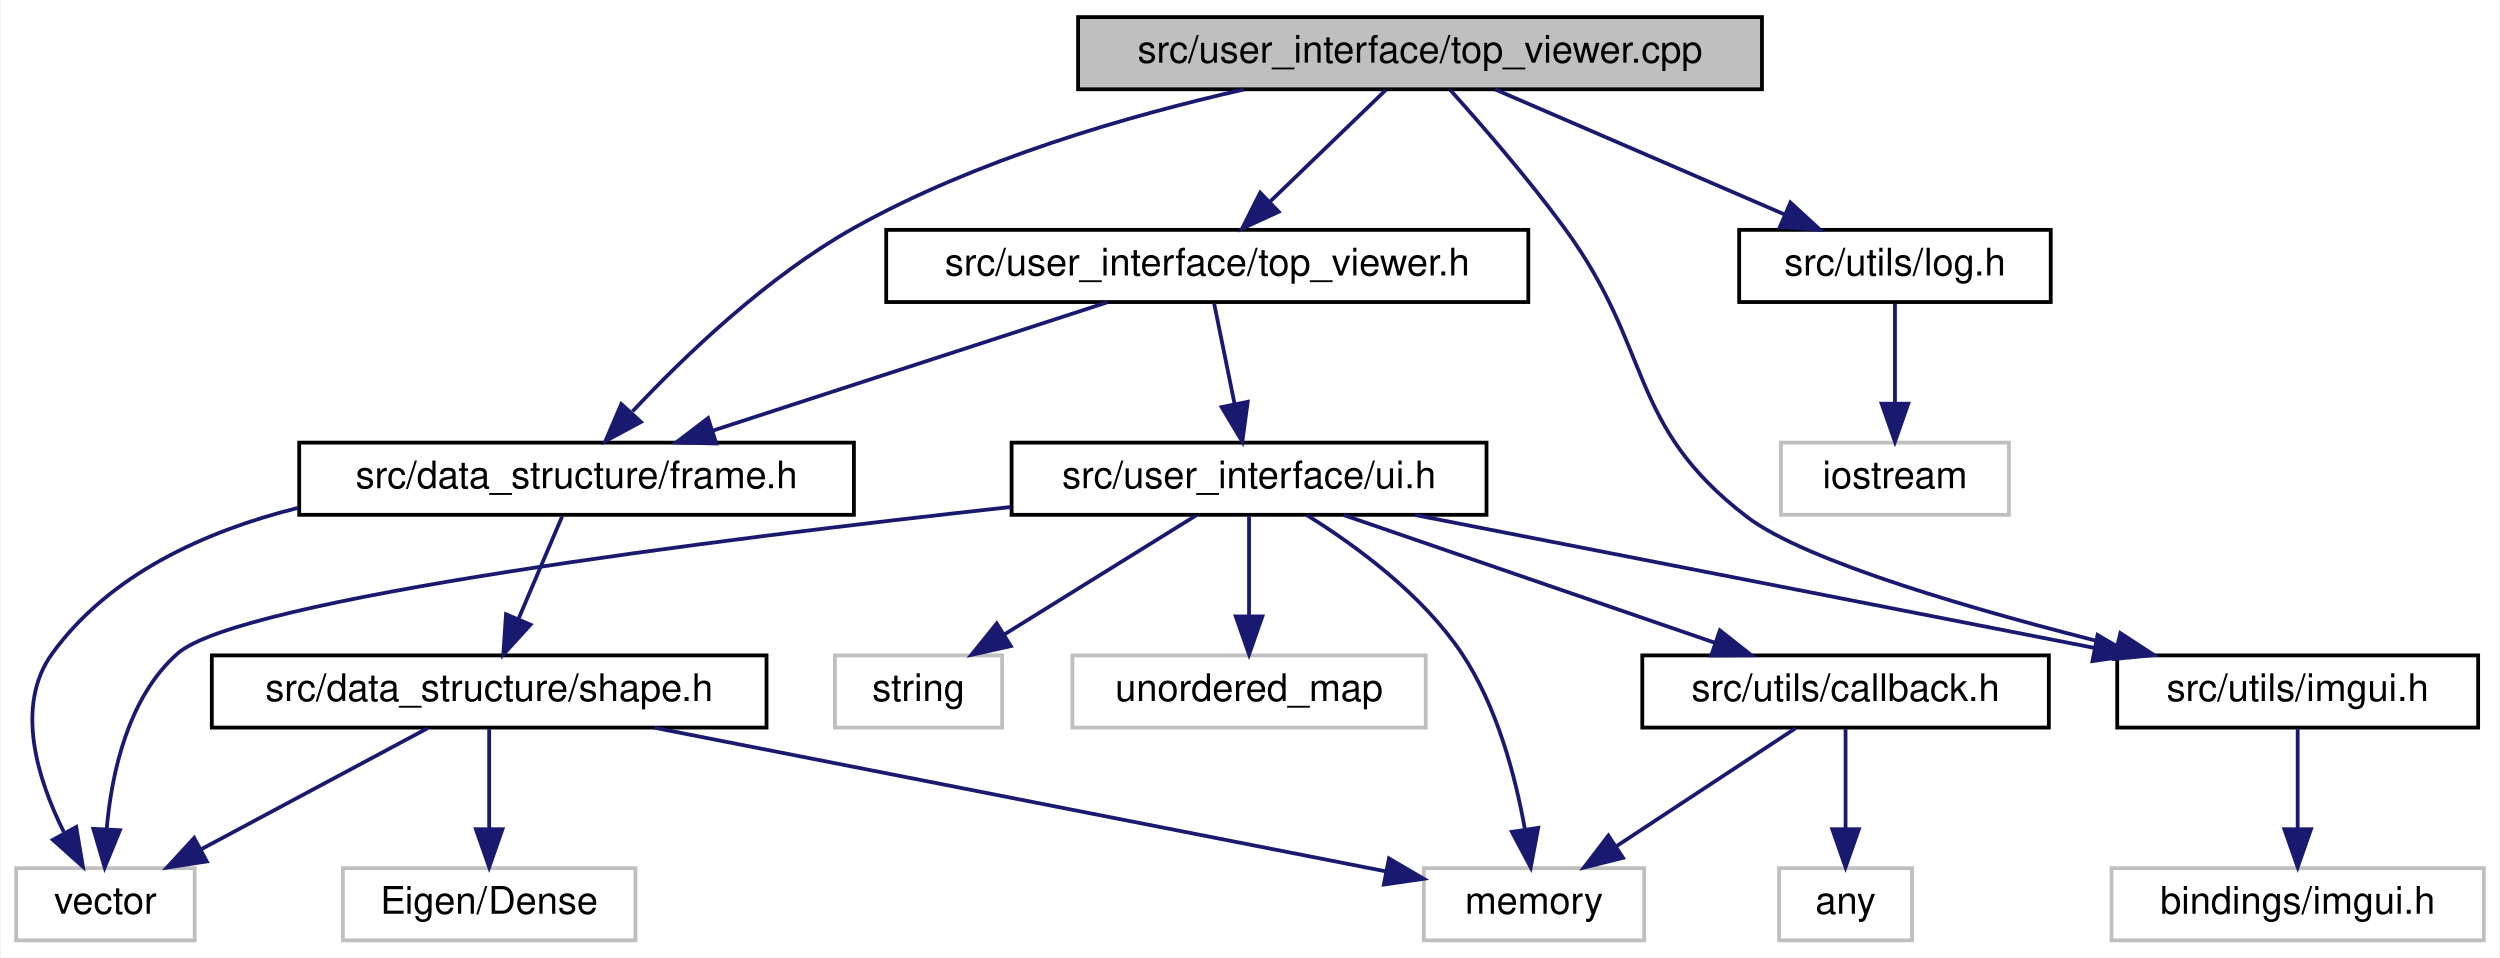
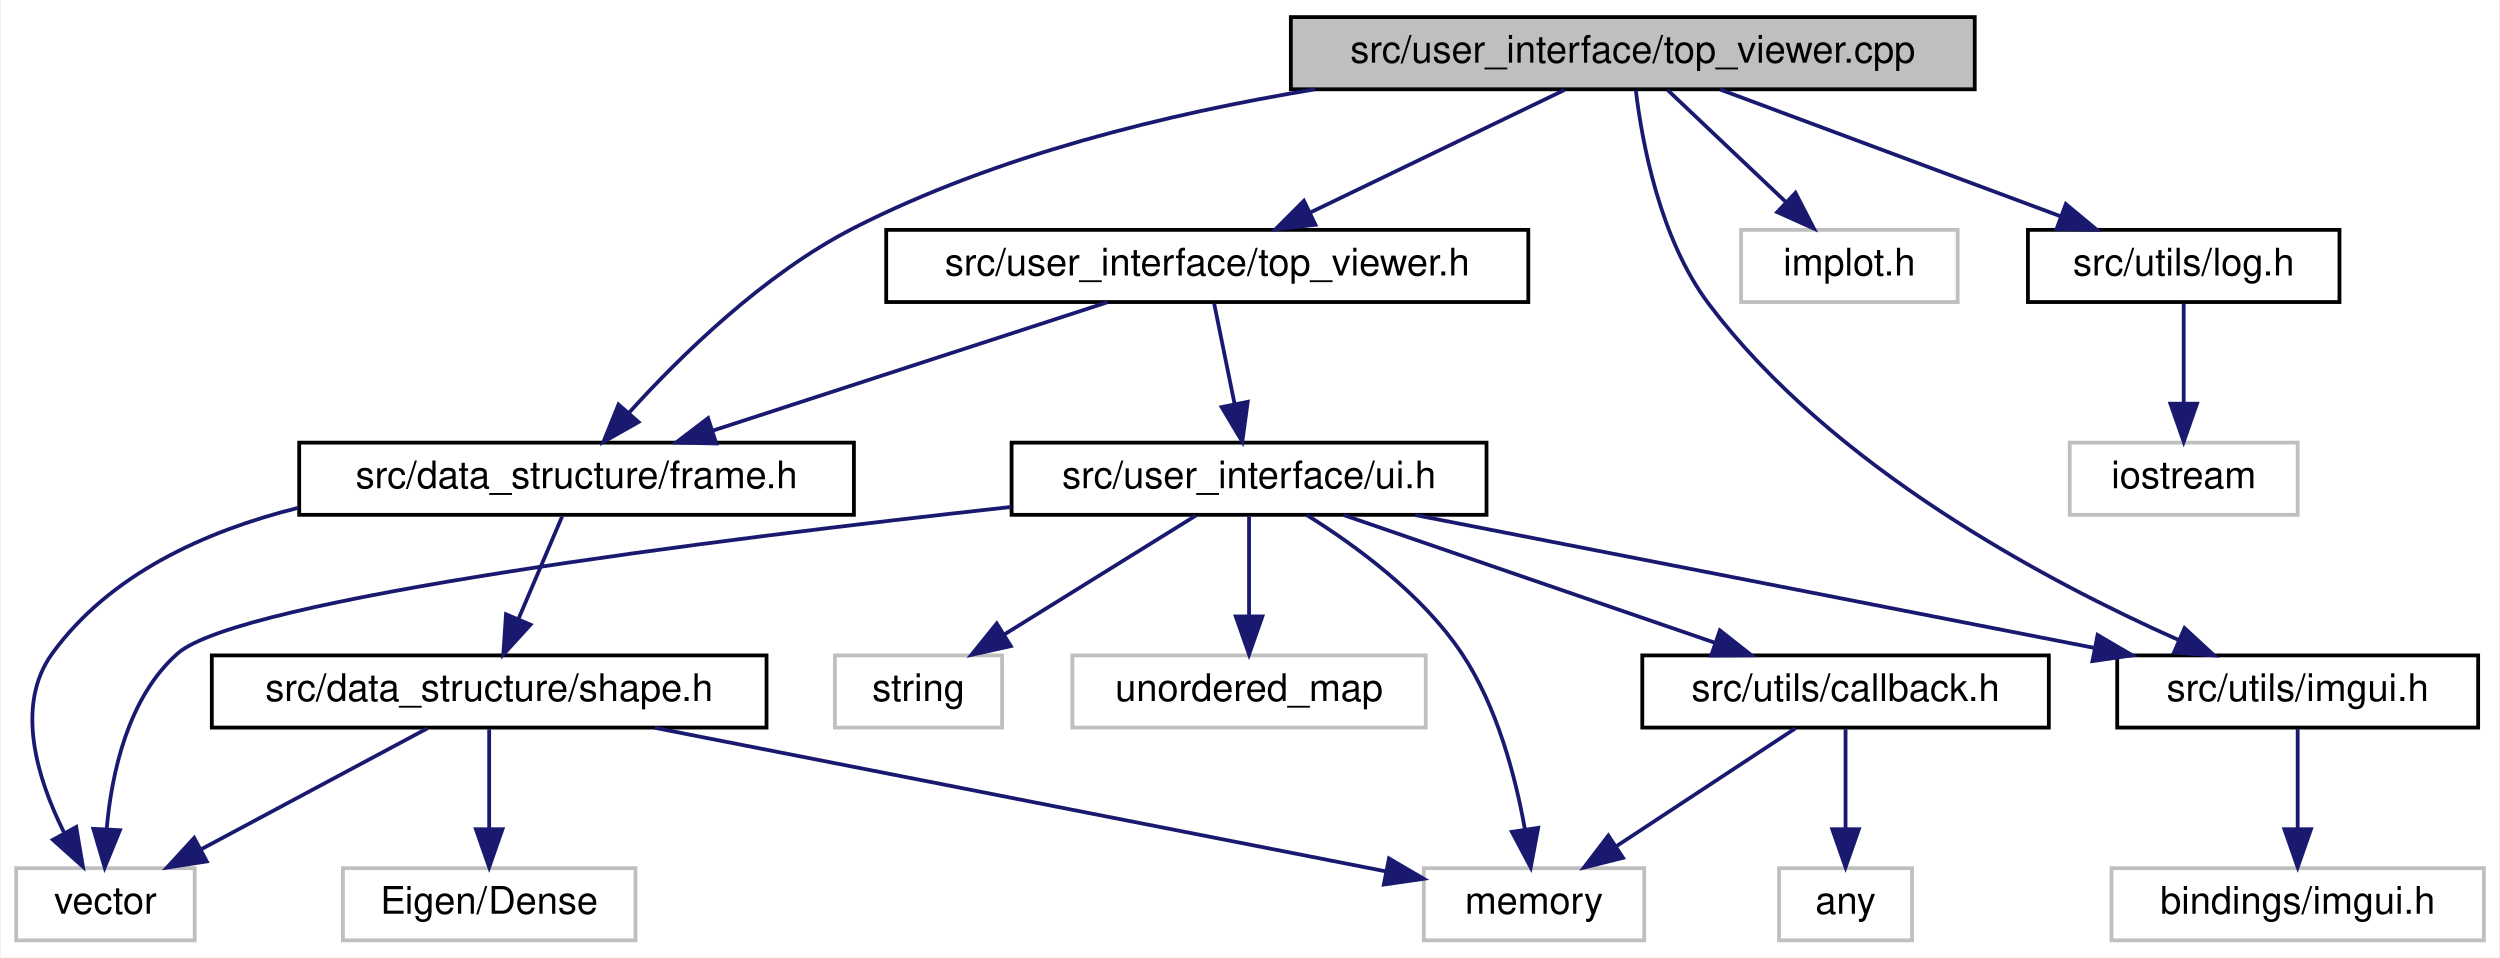
<svg xmlns="http://www.w3.org/2000/svg" xmlns:xlink="http://www.w3.org/1999/xlink" width="658pt" height="252pt" viewBox="0.00 0.00 657.50 252.00">
  <g id="graph0" class="graph" transform="scale(1 1) rotate(0) translate(4 248)">
    <polygon fill="white" stroke="transparent" points="-4,4 -4,-248 653.5,-248 653.5,4 -4,4" />
    <g id="node1" class="node">
      <g id="a_node1">
        <a xlink:title=" ">
-           <polygon fill="#bfbfbf" stroke="black" points="279.5,-224.5 279.5,-243.5 459.5,-243.5 459.5,-224.5 279.5,-224.5" />
-           <text text-anchor="middle" x="369.5" y="-231.5" font-family="Helvetica,sans-Serif" font-size="10.00">src/user_interface/top_viewer.cpp</text>
+           <polygon fill="#bfbfbf" stroke="black" points="335.5,-224.5 335.5,-243.5 515.5,-243.5 515.5,-224.5 335.5,-224.5" />
+           <text text-anchor="middle" x="425.5" y="-231.5" font-family="Helvetica,sans-Serif" font-size="10.00">src/user_interface/top_viewer.cpp</text>
        </a>
      </g>
    </g>
    <g id="node2" class="node">
      <g id="a_node2">
        <a xlink:href="top__viewer_8h.html" target="_top" xlink:title=" ">
          <polygon fill="white" stroke="black" points="229,-168.5 229,-187.5 398,-187.5 398,-168.5 229,-168.5" />
          <text text-anchor="middle" x="313.5" y="-175.5" font-family="Helvetica,sans-Serif" font-size="10.00">src/user_interface/top_viewer.h</text>
        </a>
      </g>
    </g>
    <g id="edge1" class="edge">
-       <path fill="none" stroke="midnightblue" d="M360.5,-224.32C352.31,-216.42 339.99,-204.55 330.03,-194.94" />
-       <polygon fill="midnightblue" stroke="midnightblue" points="332.29,-192.26 322.66,-187.83 327.43,-197.29 332.29,-192.26" />
+       <path fill="none" stroke="midnightblue" d="M407.51,-224.32C389.46,-215.62 361.45,-202.12 340.7,-192.11" />
+       <polygon fill="midnightblue" stroke="midnightblue" points="341.98,-188.84 331.45,-187.65 338.94,-195.15 341.98,-188.84" />
    </g>
    <g id="node3" class="node">
      <g id="a_node3">
        <a xlink:href="frame_8h.html" target="_top" xlink:title=" ">
          <polygon fill="white" stroke="black" points="74.5,-112.5 74.5,-131.5 220.5,-131.5 220.5,-112.5 74.5,-112.5" />
          <text text-anchor="middle" x="147.5" y="-119.5" font-family="Helvetica,sans-Serif" font-size="10.00">src/data_structure/frame.h</text>
        </a>
      </g>
    </g>
-     <g id="edge19" class="edge">
-       <path fill="none" stroke="midnightblue" d="M323.11,-224.44C292.61,-217.53 252.57,-205.95 220.5,-188 197.73,-175.25 175.97,-154.36 162.22,-139.71" />
-       <polygon fill="midnightblue" stroke="midnightblue" points="164.44,-136.94 155.11,-131.91 159.27,-141.66 164.44,-136.94" />
+     <g id="edge20" class="edge">
+       <path fill="none" stroke="midnightblue" d="M341.91,-224.5C303.38,-218.15 257.99,-207.13 220.5,-188 196.78,-175.9 174.71,-154.2 161.18,-139.23" />
+       <polygon fill="midnightblue" stroke="midnightblue" points="163.81,-136.92 154.58,-131.7 158.54,-141.53 163.81,-136.92" />
    </g>
    <g id="node13" class="node">
      <g id="a_node13">
        <a xlink:href="imgui_8h.html" target="_top" xlink:title=" ">
          <polygon fill="white" stroke="black" points="553,-56.5 553,-75.5 648,-75.5 648,-56.5 553,-56.5" />
          <text text-anchor="middle" x="600.5" y="-63.5" font-family="Helvetica,sans-Serif" font-size="10.00">src/utils/imgui.h</text>
        </a>
      </g>
    </g>
    <g id="edge18" class="edge">
-       <path fill="none" stroke="midnightblue" d="M377.44,-224.33C385.4,-215.48 397.83,-201.2 407.5,-188 431.11,-155.77 423.8,-136.31 455.5,-112 470.94,-100.16 516.79,-87.01 552.84,-78" />
-       <polygon fill="midnightblue" stroke="midnightblue" points="553.84,-81.36 562.72,-75.57 552.17,-74.56 553.84,-81.36" />
+       <path fill="none" stroke="midnightblue" d="M426.31,-224.15C427.91,-210.77 432.57,-185.16 445.5,-168 477.84,-125.1 534.09,-95.14 569.2,-79.53" />
+       <polygon fill="midnightblue" stroke="midnightblue" points="570.72,-82.68 578.51,-75.5 567.94,-76.26 570.72,-82.68" />
    </g>
    <g id="node15" class="node">
      <g id="a_node15">
+         <a xlink:title=" ">
+           <polygon fill="white" stroke="#bfbfbf" points="454,-168.5 454,-187.5 511,-187.5 511,-168.5 454,-168.5" />
+           <text text-anchor="middle" x="482.5" y="-175.5" font-family="Helvetica,sans-Serif" font-size="10.00">implot.h</text>
+         </a>
+       </g>
+     </g>
+     <g id="edge19" class="edge">
+       <path fill="none" stroke="midnightblue" d="M434.66,-224.32C443,-216.42 455.53,-204.55 465.68,-194.94" />
+       <polygon fill="midnightblue" stroke="midnightblue" points="468.32,-197.25 473.18,-187.83 463.51,-192.17 468.32,-197.25" />
+     </g>
+     <g id="node16" class="node">
+       <g id="a_node16">
        <a xlink:href="log_8h.html" target="_top" xlink:title=" ">
-           <polygon fill="white" stroke="black" points="453.5,-168.5 453.5,-187.5 535.5,-187.5 535.5,-168.5 453.5,-168.5" />
-           <text text-anchor="middle" x="494.5" y="-175.5" font-family="Helvetica,sans-Serif" font-size="10.00">src/utils/log.h</text>
-         </a>
-       </g>
-     </g>
-     <g id="edge20" class="edge">
-       <path fill="none" stroke="midnightblue" d="M389.31,-224.44C409.79,-215.6 441.98,-201.69 465.36,-191.59" />
-       <polygon fill="midnightblue" stroke="midnightblue" points="466.99,-194.7 474.79,-187.52 464.22,-188.27 466.99,-194.7" />
+           <polygon fill="white" stroke="black" points="529.5,-168.5 529.5,-187.5 611.5,-187.5 611.5,-168.5 529.5,-168.5" />
+           <text text-anchor="middle" x="570.5" y="-175.5" font-family="Helvetica,sans-Serif" font-size="10.00">src/utils/log.h</text>
+         </a>
+       </g>
+     </g>
+     <g id="edge21" class="edge">
+       <path fill="none" stroke="midnightblue" d="M448.48,-224.44C472.66,-215.44 510.92,-201.19 538.15,-191.05" />
+       <polygon fill="midnightblue" stroke="midnightblue" points="539.48,-194.29 547.63,-187.52 537.04,-187.73 539.48,-194.29" />
    </g>
    <g id="edge2" class="edge">
      <path fill="none" stroke="midnightblue" d="M287.2,-168.44C259.15,-159.32 214.56,-144.81 183.32,-134.65" />
      <polygon fill="midnightblue" stroke="midnightblue" points="184.27,-131.28 173.68,-131.52 182.11,-137.94 184.27,-131.28" />
    </g>
    <g id="node8" class="node">
      <g id="a_node8">
        <a xlink:href="ui_8h.html" target="_top" xlink:title=" ">
          <polygon fill="white" stroke="black" points="262,-112.5 262,-131.5 387,-131.5 387,-112.5 262,-112.5" />
          <text text-anchor="middle" x="324.5" y="-119.5" font-family="Helvetica,sans-Serif" font-size="10.00">src/user_interface/ui.h</text>
        </a>
      </g>
    </g>
    <g id="edge8" class="edge">
      <path fill="none" stroke="midnightblue" d="M315.32,-168.08C316.77,-160.93 318.87,-150.64 320.69,-141.69" />
      <polygon fill="midnightblue" stroke="midnightblue" points="324.15,-142.25 322.72,-131.75 317.29,-140.85 324.15,-142.25" />
    </g>
    <g id="node4" class="node">
      <g id="a_node4">
        <a xlink:title=" ">
          <polygon fill="white" stroke="#bfbfbf" points="0,-0.5 0,-19.5 47,-19.5 47,-0.5 0,-0.5" />
          <text text-anchor="middle" x="23.5" y="-7.5" font-family="Helvetica,sans-Serif" font-size="10.00">vector</text>
        </a>
      </g>
    </g>
    <g id="edge3" class="edge">
      <path fill="none" stroke="midnightblue" d="M74.16,-114.32C49.57,-108.17 24.6,-96.8 9.5,-76 -0.43,-62.32 5.58,-43.02 12.55,-29" />
      <polygon fill="midnightblue" stroke="midnightblue" points="15.81,-30.34 17.57,-19.89 9.68,-26.96 15.81,-30.34" />
    </g>
    <g id="node5" class="node">
      <g id="a_node5">
        <a xlink:href="shape_8h.html" target="_top" xlink:title=" ">
          <polygon fill="white" stroke="black" points="51.5,-56.5 51.5,-75.5 197.5,-75.5 197.5,-56.5 51.5,-56.5" />
          <text text-anchor="middle" x="124.5" y="-63.5" font-family="Helvetica,sans-Serif" font-size="10.00">src/data_structure/shape.h</text>
        </a>
      </g>
    </g>
    <g id="edge4" class="edge">
      <path fill="none" stroke="midnightblue" d="M143.7,-112.08C140.59,-104.77 136.08,-94.18 132.21,-85.1" />
      <polygon fill="midnightblue" stroke="midnightblue" points="135.37,-83.58 128.23,-75.75 128.93,-86.32 135.37,-83.58" />
    </g>
    <g id="edge7" class="edge">
      <path fill="none" stroke="midnightblue" d="M108.27,-56.32C92.15,-47.7 67.2,-34.36 48.54,-24.39" />
      <polygon fill="midnightblue" stroke="midnightblue" points="50.16,-21.28 39.69,-19.65 46.86,-27.46 50.16,-21.28" />
    </g>
    <g id="node6" class="node">
      <g id="a_node6">
        <a xlink:title=" ">
          <polygon fill="white" stroke="#bfbfbf" points="86,-0.5 86,-19.5 163,-19.5 163,-0.5 86,-0.5" />
          <text text-anchor="middle" x="124.5" y="-7.5" font-family="Helvetica,sans-Serif" font-size="10.00">Eigen/Dense</text>
        </a>
      </g>
    </g>
    <g id="edge5" class="edge">
      <path fill="none" stroke="midnightblue" d="M124.5,-56.08C124.5,-49.01 124.5,-38.86 124.5,-29.99" />
      <polygon fill="midnightblue" stroke="midnightblue" points="128,-29.75 124.5,-19.75 121,-29.75 128,-29.75" />
    </g>
    <g id="node7" class="node">
      <g id="a_node7">
        <a xlink:title=" ">
          <polygon fill="white" stroke="#bfbfbf" points="370.5,-0.5 370.5,-19.5 428.5,-19.5 428.5,-0.5 370.5,-0.5" />
          <text text-anchor="middle" x="399.5" y="-7.5" font-family="Helvetica,sans-Serif" font-size="10.00">memory</text>
        </a>
      </g>
    </g>
    <g id="edge6" class="edge">
      <path fill="none" stroke="midnightblue" d="M168.07,-56.44C221.07,-46.04 309.71,-28.63 360.53,-18.65" />
      <polygon fill="midnightblue" stroke="midnightblue" points="361.33,-22.06 370.47,-16.7 359.98,-15.19 361.33,-22.06" />
    </g>
    <g id="edge12" class="edge">
      <path fill="none" stroke="midnightblue" d="M261.89,-114.57C183.86,-106.01 58.73,-90.3 42.5,-76 29.43,-64.48 25.12,-44.51 23.82,-29.74" />
      <polygon fill="midnightblue" stroke="midnightblue" points="27.31,-29.49 23.3,-19.68 20.32,-29.84 27.31,-29.49" />
    </g>
    <g id="edge9" class="edge">
      <path fill="none" stroke="midnightblue" d="M339.75,-112.4C352.43,-104.5 370.04,-91.66 380.5,-76 389.79,-62.1 394.62,-43.59 397.08,-29.88" />
      <polygon fill="midnightblue" stroke="midnightblue" points="400.59,-30.11 398.64,-19.69 393.67,-29.05 400.59,-30.11" />
    </g>
    <g id="node9" class="node">
      <g id="a_node9">
        <a xlink:title=" ">
          <polygon fill="white" stroke="#bfbfbf" points="215.5,-56.5 215.5,-75.5 259.5,-75.5 259.5,-56.5 215.5,-56.5" />
          <text text-anchor="middle" x="237.5" y="-63.5" font-family="Helvetica,sans-Serif" font-size="10.00">string</text>
        </a>
      </g>
    </g>
    <g id="edge10" class="edge">
      <path fill="none" stroke="midnightblue" d="M310.52,-112.32C296.95,-103.9 276.12,-90.97 260.18,-81.07" />
      <polygon fill="midnightblue" stroke="midnightblue" points="261.79,-77.95 251.44,-75.65 258.09,-83.9 261.79,-77.95" />
    </g>
    <g id="node10" class="node">
      <g id="a_node10">
        <a xlink:title=" ">
          <polygon fill="white" stroke="#bfbfbf" points="278,-56.5 278,-75.5 371,-75.5 371,-56.5 278,-56.5" />
          <text text-anchor="middle" x="324.5" y="-63.5" font-family="Helvetica,sans-Serif" font-size="10.00">unordered_map</text>
        </a>
      </g>
    </g>
    <g id="edge11" class="edge">
      <path fill="none" stroke="midnightblue" d="M324.5,-112.08C324.5,-105.01 324.5,-94.86 324.5,-85.99" />
      <polygon fill="midnightblue" stroke="midnightblue" points="328,-85.75 324.5,-75.75 321,-85.75 328,-85.75" />
    </g>
    <g id="node11" class="node">
      <g id="a_node11">
        <a xlink:href="callback_8h.html" target="_top" xlink:title=" ">
          <polygon fill="white" stroke="black" points="428,-56.5 428,-75.5 535,-75.5 535,-56.5 428,-56.5" />
          <text text-anchor="middle" x="481.5" y="-63.5" font-family="Helvetica,sans-Serif" font-size="10.00">src/utils/callback.h</text>
        </a>
      </g>
    </g>
    <g id="edge13" class="edge">
      <path fill="none" stroke="midnightblue" d="M349.38,-112.44C375.79,-103.36 417.72,-88.94 447.24,-78.78" />
      <polygon fill="midnightblue" stroke="midnightblue" points="448.42,-82.08 456.74,-75.52 446.14,-75.46 448.42,-82.08" />
    </g>
    <g id="edge16" class="edge">
      <path fill="none" stroke="midnightblue" d="M368.23,-112.44C416.68,-102.96 494.83,-87.67 546.92,-77.48" />
      <polygon fill="midnightblue" stroke="midnightblue" points="547.83,-80.87 556.97,-75.52 546.49,-74 547.83,-80.87" />
    </g>
    <g id="edge15" class="edge">
      <path fill="none" stroke="midnightblue" d="M468.33,-56.32C455.65,-47.98 436.27,-35.21 421.29,-25.35" />
      <polygon fill="midnightblue" stroke="midnightblue" points="422.92,-22.23 412.64,-19.65 419.07,-28.08 422.92,-22.23" />
    </g>
    <g id="node12" class="node">
      <g id="a_node12">
        <a xlink:title=" ">
          <polygon fill="white" stroke="#bfbfbf" points="464,-0.5 464,-19.5 499,-19.5 499,-0.5 464,-0.5" />
          <text text-anchor="middle" x="481.5" y="-7.5" font-family="Helvetica,sans-Serif" font-size="10.00">any</text>
        </a>
      </g>
    </g>
    <g id="edge14" class="edge">
      <path fill="none" stroke="midnightblue" d="M481.5,-56.08C481.5,-49.01 481.5,-38.86 481.5,-29.99" />
      <polygon fill="midnightblue" stroke="midnightblue" points="485,-29.75 481.5,-19.75 478,-29.75 485,-29.75" />
    </g>
    <g id="node14" class="node">
      <g id="a_node14">
        <a xlink:title=" ">
          <polygon fill="white" stroke="#bfbfbf" points="551.5,-0.5 551.5,-19.5 649.5,-19.5 649.5,-0.5 551.5,-0.5" />
          <text text-anchor="middle" x="600.5" y="-7.5" font-family="Helvetica,sans-Serif" font-size="10.00">bindings/imgui.h</text>
        </a>
      </g>
    </g>
    <g id="edge17" class="edge">
      <path fill="none" stroke="midnightblue" d="M600.5,-56.08C600.5,-49.01 600.5,-38.86 600.5,-29.99" />
      <polygon fill="midnightblue" stroke="midnightblue" points="604,-29.75 600.5,-19.75 597,-29.75 604,-29.75" />
    </g>
-     <g id="node16" class="node">
-       <g id="a_node16">
-         <a xlink:title=" ">
-           <polygon fill="white" stroke="#bfbfbf" points="464.5,-112.5 464.5,-131.5 524.5,-131.5 524.5,-112.5 464.5,-112.5" />
-           <text text-anchor="middle" x="494.5" y="-119.5" font-family="Helvetica,sans-Serif" font-size="10.00">iostream</text>
-         </a>
-       </g>
-     </g>
-     <g id="edge21" class="edge">
-       <path fill="none" stroke="midnightblue" d="M494.5,-168.08C494.5,-161.01 494.5,-150.86 494.5,-141.99" />
-       <polygon fill="midnightblue" stroke="midnightblue" points="498,-141.75 494.5,-131.75 491,-141.75 498,-141.75" />
+     <g id="node17" class="node">
+       <g id="a_node17">
+         <a xlink:title=" ">
+           <polygon fill="white" stroke="#bfbfbf" points="540.5,-112.5 540.5,-131.5 600.5,-131.5 600.5,-112.5 540.5,-112.5" />
+           <text text-anchor="middle" x="570.5" y="-119.5" font-family="Helvetica,sans-Serif" font-size="10.00">iostream</text>
+         </a>
+       </g>
+     </g>
+     <g id="edge22" class="edge">
+       <path fill="none" stroke="midnightblue" d="M570.5,-168.08C570.5,-161.01 570.5,-150.86 570.5,-141.99" />
+       <polygon fill="midnightblue" stroke="midnightblue" points="574,-141.75 570.5,-131.75 567,-141.75 574,-141.75" />
    </g>
  </g>
</svg>
